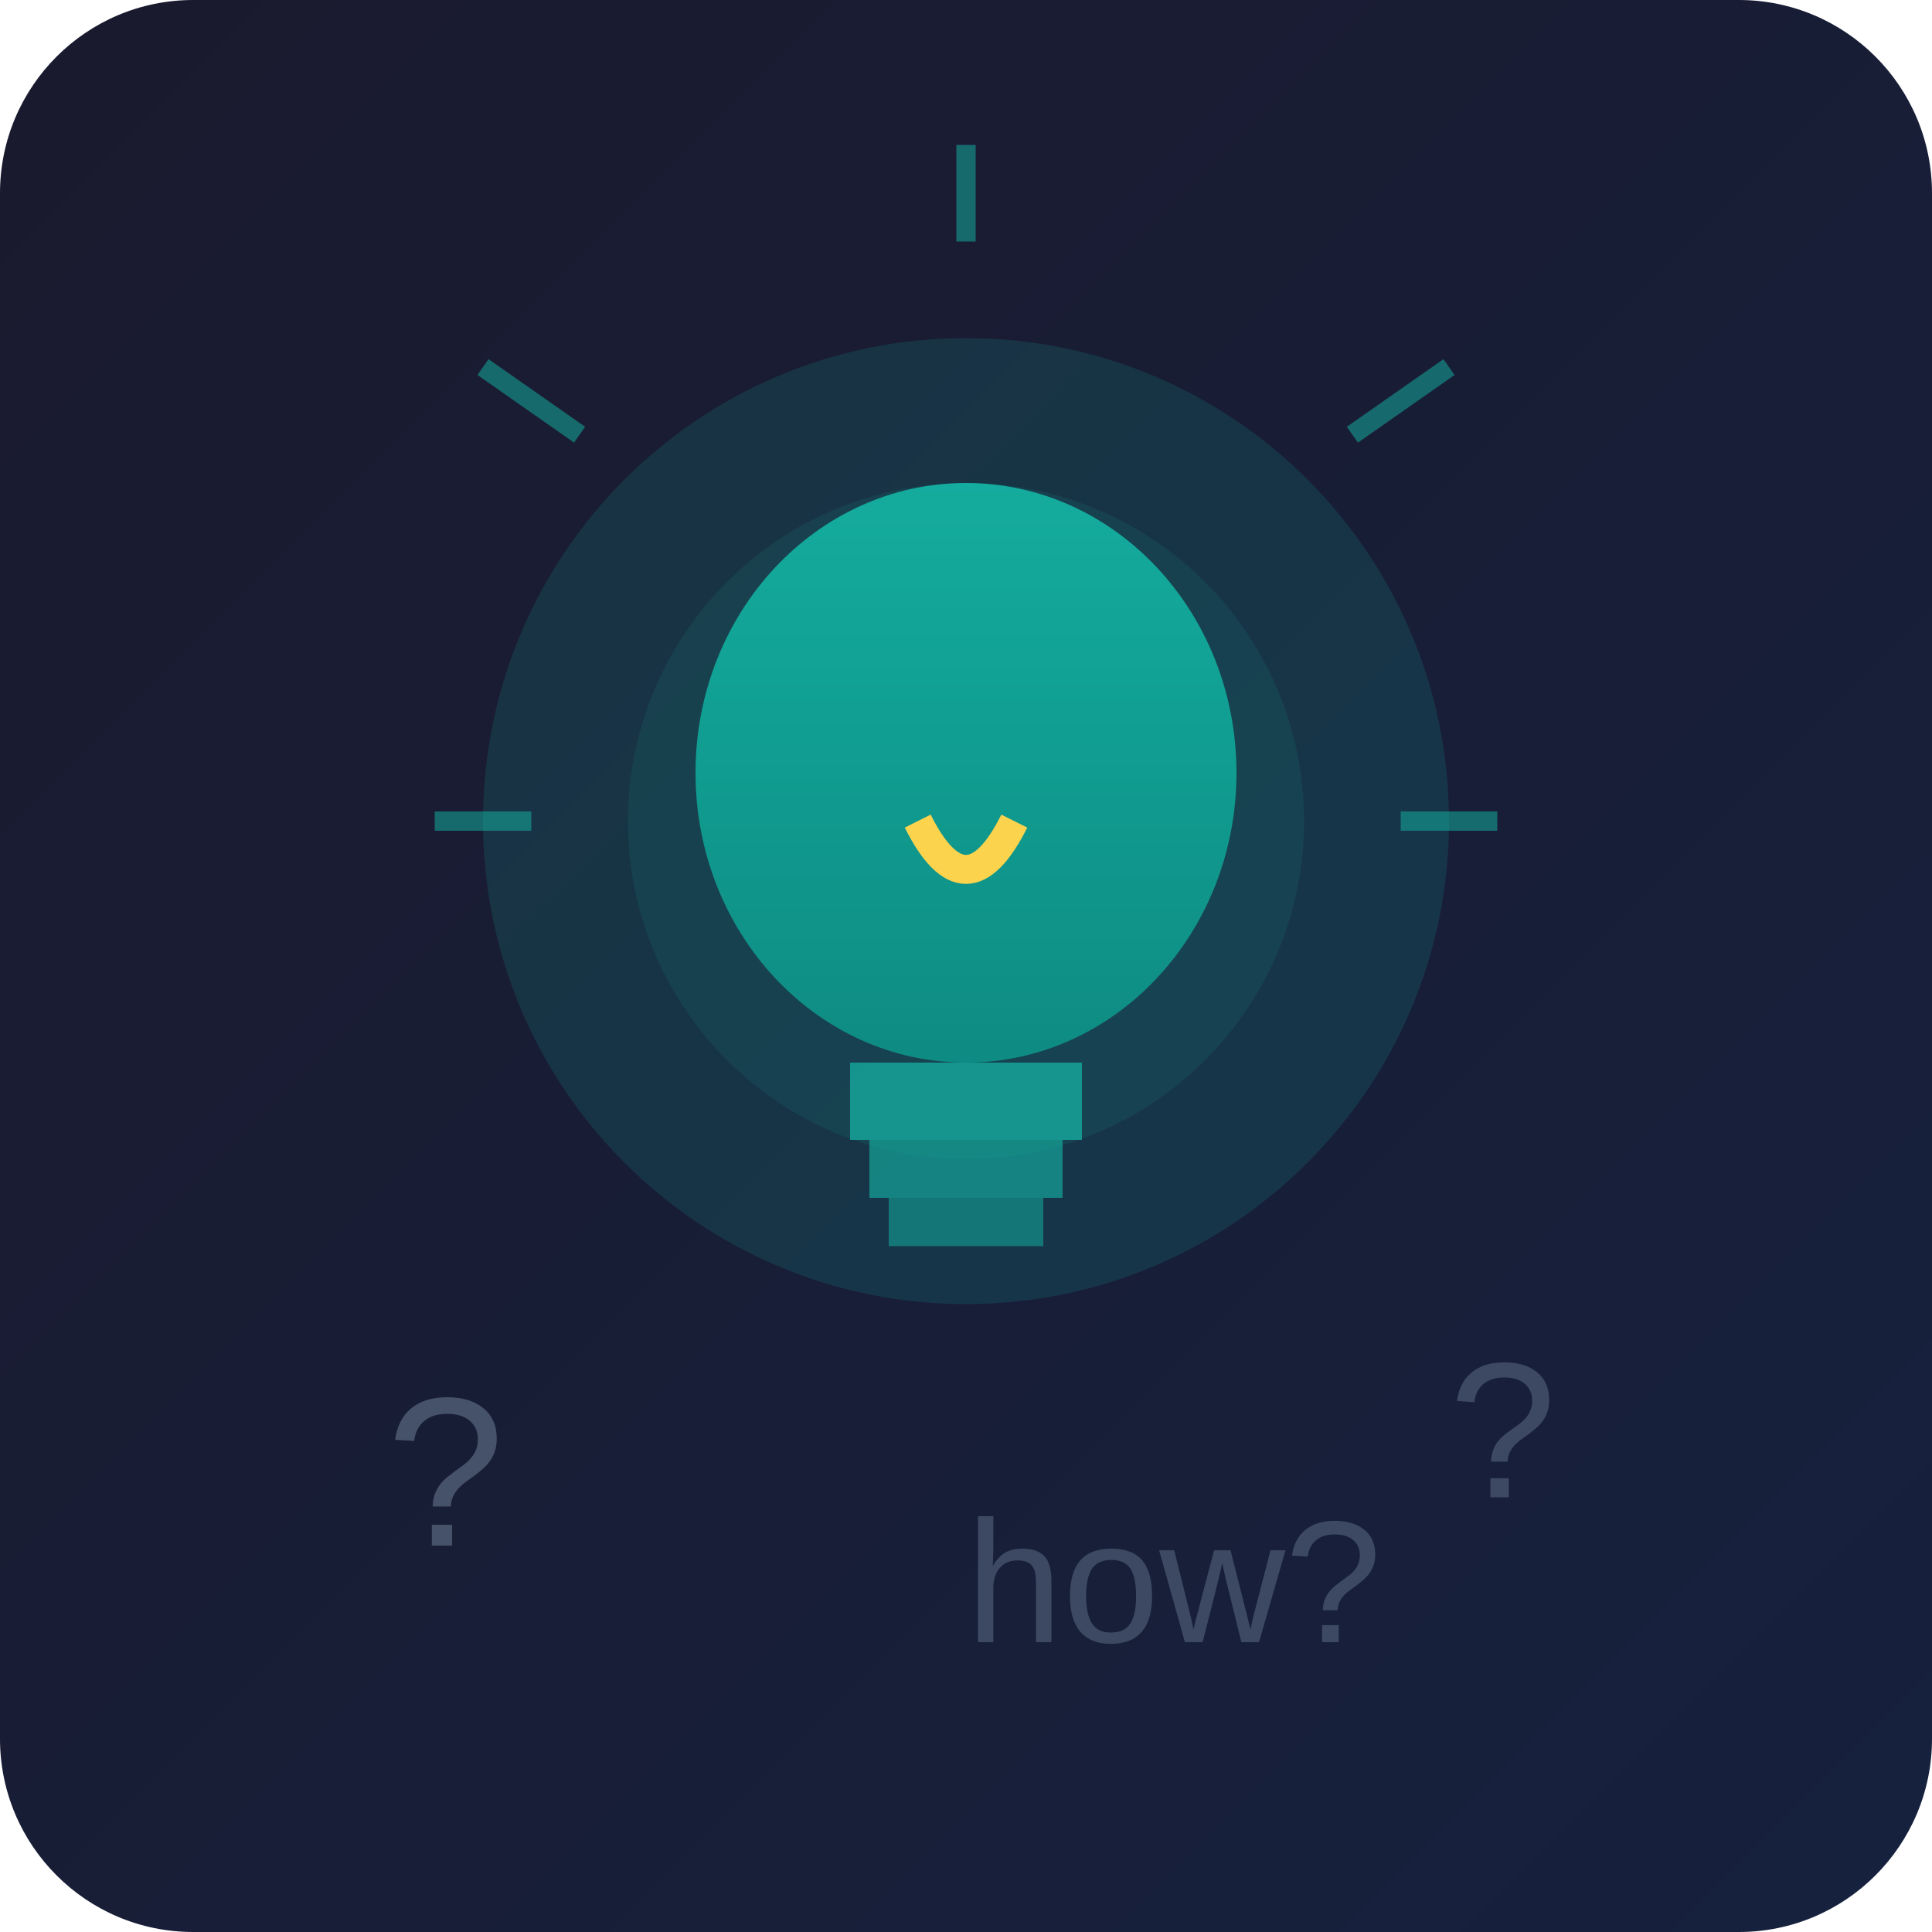
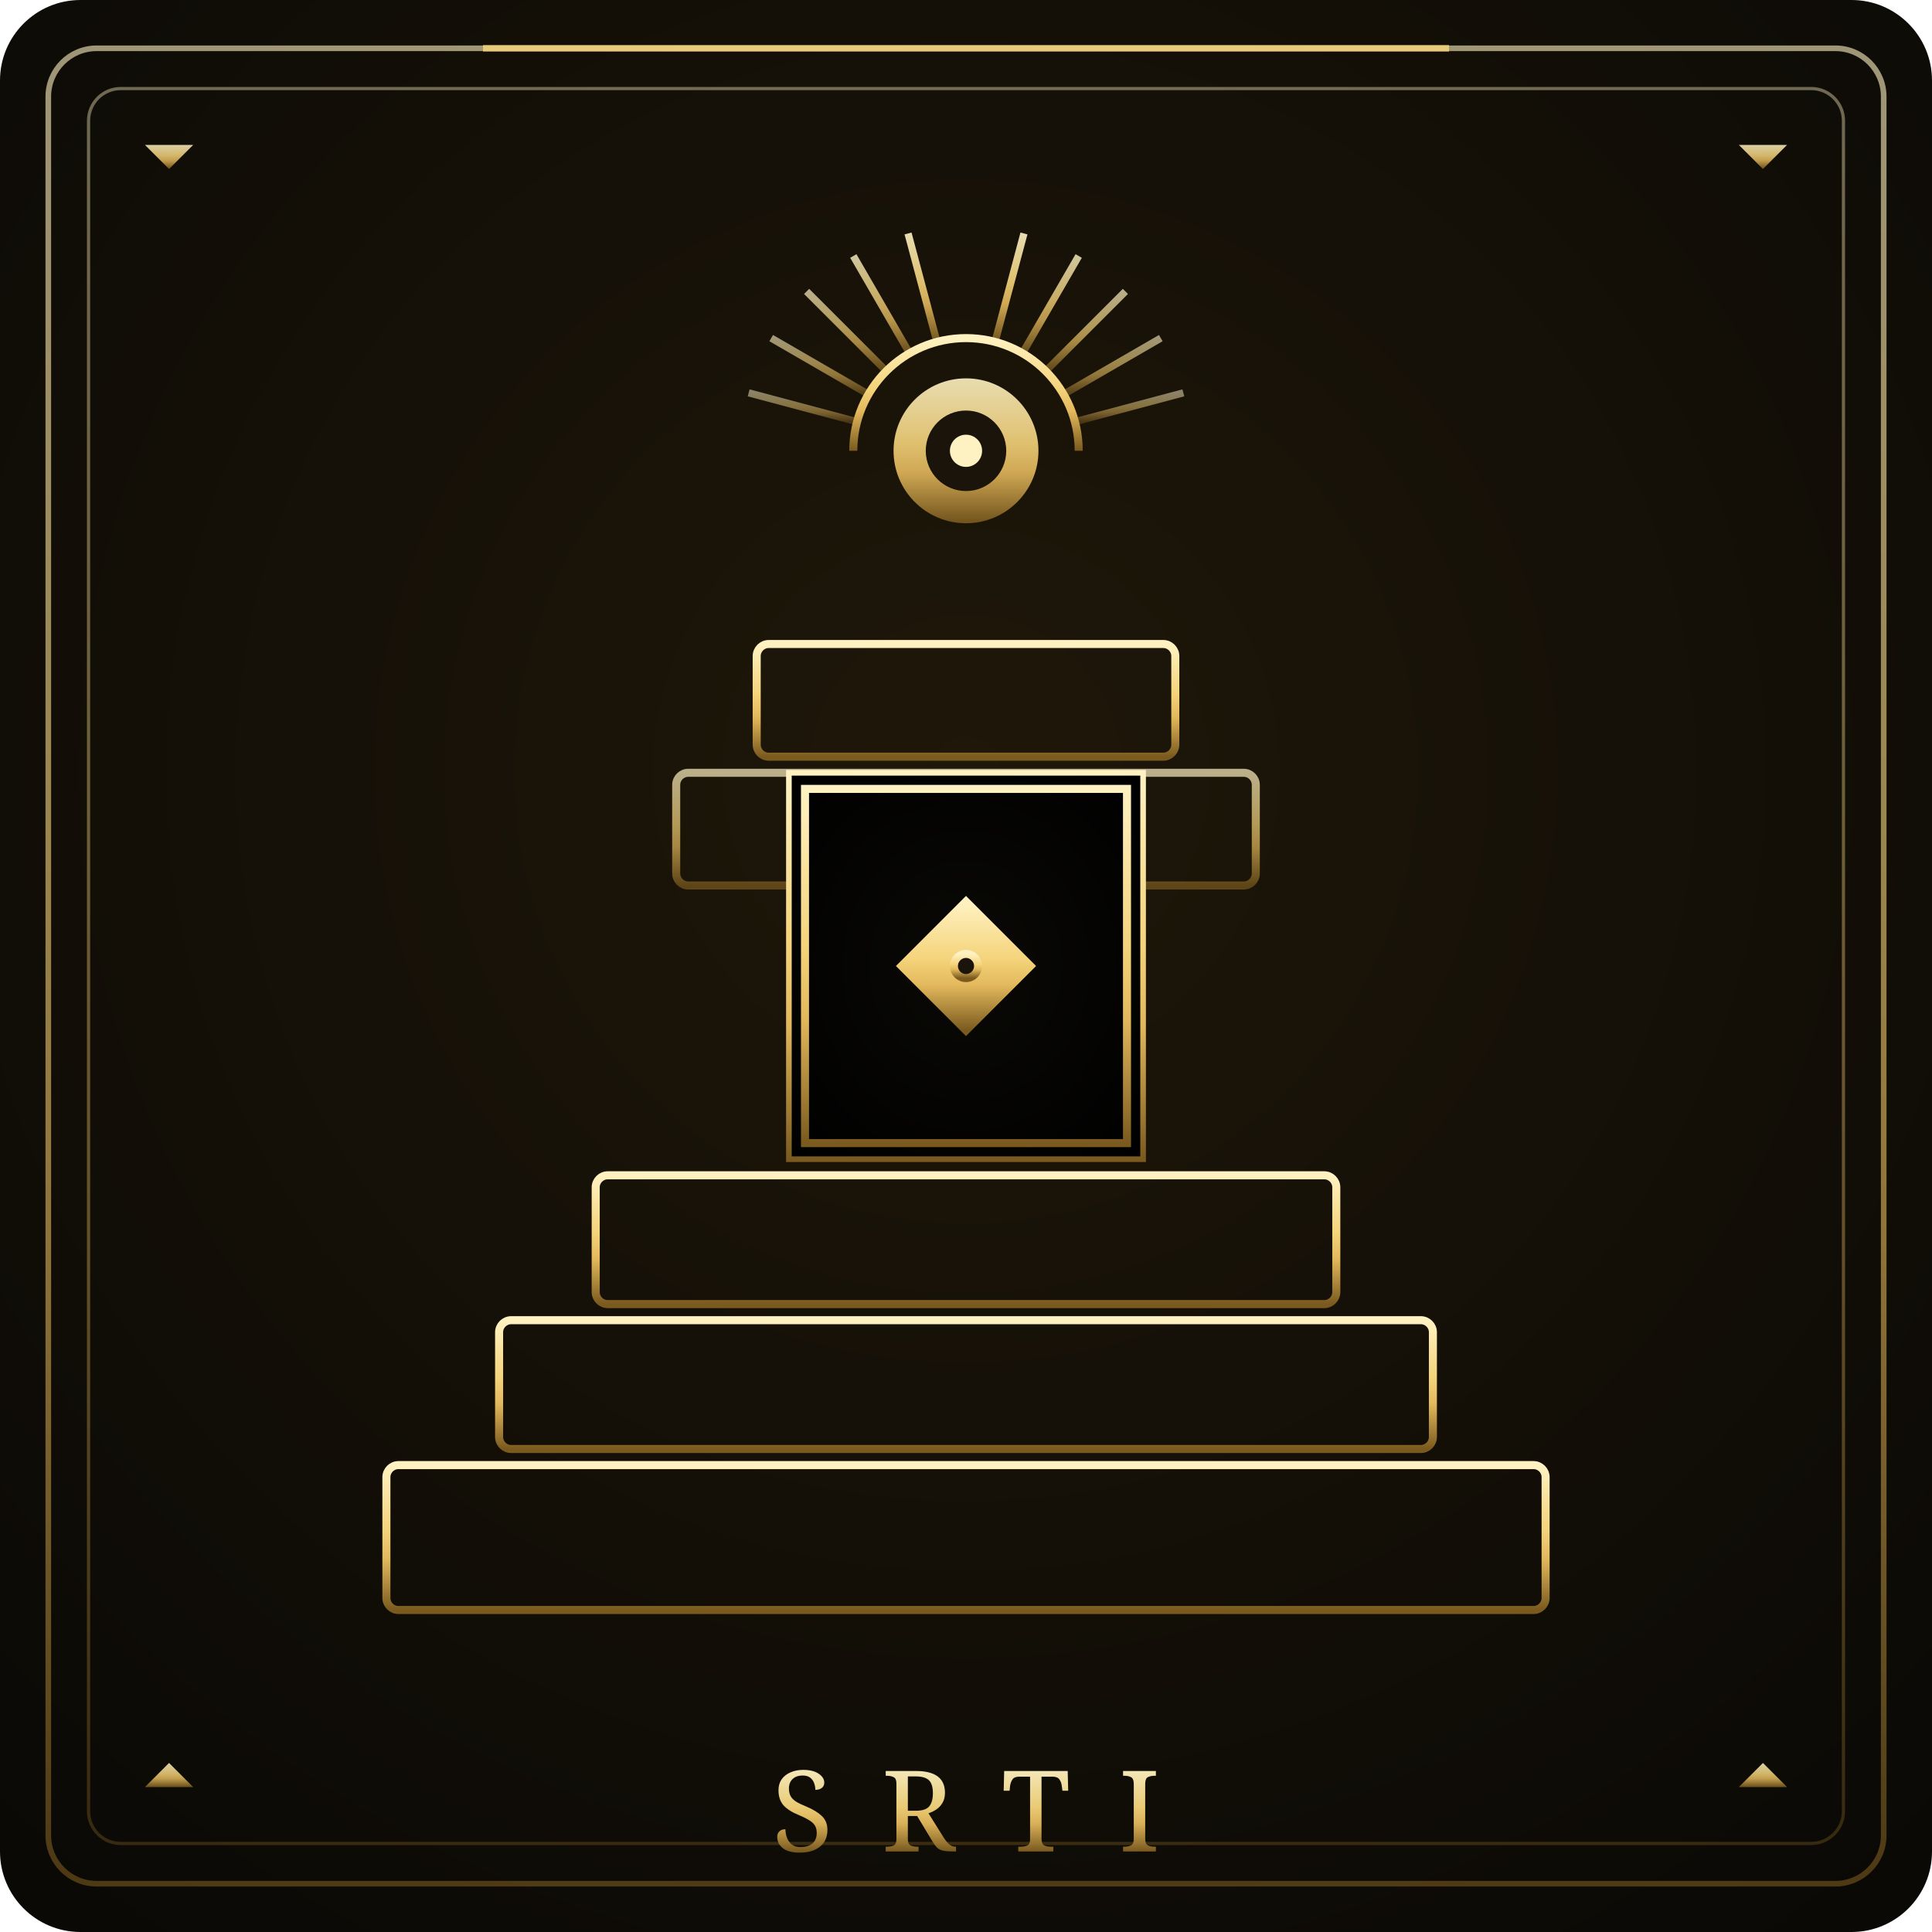
- <svg xmlns="http://www.w3.org/2000/svg" viewBox="0 0 200 200">
+ <svg xmlns="http://www.w3.org/2000/svg" viewBox="0 0 240 240">
  <defs>
-     <linearGradient id="bg-srti" x1="0%" y1="0%" x2="100%" y2="100%">
-       <stop offset="0%" style="stop-color:#1a1a2e" />
-       <stop offset="100%" style="stop-color:#16213e" />
+     <linearGradient id="g" x1="0" y1="0" x2="0" y2="1">
+       <stop offset="0" stop-color="#FFF2C2" />
+       <stop offset="0.45" stop-color="#F4D37A" />
+       <stop offset="0.65" stop-color="#E3B85C" />
+       <stop offset="1" stop-color="#7A5A1E" />
    </linearGradient>
-     <linearGradient id="glow-srti" x1="0%" y1="0%" x2="0%" y2="100%">
-       <stop offset="0%" style="stop-color:#14B8A6" />
-       <stop offset="100%" style="stop-color:#0D9488" />
-     </linearGradient>
+     <radialGradient id="bg" cx="0.5" cy="0.4" r="0.75">
+       <stop offset="0" stop-color="#1F1709" />
+       <stop offset="1" stop-color="#0A0906" />
+     </radialGradient>
+     <radialGradient id="bgInner" cx="0.5" cy="0.5" r="0.7">
+       <stop offset="0" stop-color="#0A0906" />
+       <stop offset="1" stop-color="#000000" />
+     </radialGradient>
  </defs>
-   <rect width="200" height="200" fill="url(#bg-srti)" rx="20" />
-   <circle cx="100" cy="85" r="50" fill="#14B8A6" opacity="0.15" />
-   <circle cx="100" cy="85" r="35" fill="#14B8A6" opacity="0.1" />
-   <g transform="translate(70, 45)">
-     <ellipse cx="30" cy="35" rx="28" ry="30" fill="url(#glow-srti)" opacity="0.9" />
-     <rect x="18" y="65" width="24" height="8" fill="#14B8A6" opacity="0.7" />
-     <rect x="20" y="73" width="20" height="6" fill="#14B8A6" opacity="0.6" />
-     <rect x="22" y="79" width="16" height="5" fill="#14B8A6" opacity="0.5" />
-     <path d="M25,40 Q30,50 35,40" stroke="#FCD34D" stroke-width="3" fill="none" />
+   <rect width="240" height="240" rx="10" fill="url(#bg)" />
+   <rect x="6" y="6" width="228" height="228" rx="6" fill="none" stroke="url(#g)" stroke-width="0.7" opacity="0.6" />
+   <rect x="11" y="11" width="218" height="218" rx="4" fill="none" stroke="url(#g)" stroke-width="0.4" opacity="0.4" />
+   <line x1="60" y1="6" x2="180" y2="6" stroke="#F4D37A" stroke-width="0.8" opacity="0.85" />
+   <g fill="url(#g)" opacity="0.85">
+     <path d="M 18 18 L 24 18 L 21 21 Z" />
+     <path d="M 222 18 L 216 18 L 219 21 Z" />
+     <path d="M 18 222 L 24 222 L 21 219 Z" />
+     <path d="M 222 222 L 216 222 L 219 219 Z" />
  </g>
-   <g stroke="#14B8A6" stroke-width="2" opacity="0.5">
-     <line x1="100" y1="25" x2="100" y2="15" />
-     <line x1="140" y1="45" x2="150" y2="38" />
-     <line x1="60" y1="45" x2="50" y2="38" />
-     <line x1="145" y1="85" x2="155" y2="85" />
-     <line x1="55" y1="85" x2="45" y2="85" />
+   <g transform="translate(120 56)">
+     <line x1="-14.0" y1="-0.0" x2="-28.0" y2="-0.0" stroke="url(#g)" stroke-width="0.9" opacity="0.40" />
+     <line x1="-13.5" y1="-3.6" x2="-27.0" y2="-7.2" stroke="url(#g)" stroke-width="0.9" opacity="0.50" />
+     <line x1="-12.1" y1="-7.0" x2="-24.2" y2="-14.0" stroke="url(#g)" stroke-width="0.9" opacity="0.60" />
+     <line x1="-9.9" y1="-9.9" x2="-19.8" y2="-19.8" stroke="url(#g)" stroke-width="0.9" opacity="0.70" />
+     <line x1="-7.0" y1="-12.1" x2="-14.0" y2="-24.2" stroke="url(#g)" stroke-width="0.9" opacity="0.80" />
+     <line x1="-3.6" y1="-13.5" x2="-7.2" y2="-27.0" stroke="url(#g)" stroke-width="0.9" opacity="0.90" />
+     <line x1="0.0" y1="-14.0" x2="0.0" y2="-28.0" stroke="url(#g)" stroke-width="0.9" opacity="1.00" />
+     <line x1="3.6" y1="-13.5" x2="7.2" y2="-27.0" stroke="url(#g)" stroke-width="0.9" opacity="0.90" />
+     <line x1="7.0" y1="-12.1" x2="14.0" y2="-24.2" stroke="url(#g)" stroke-width="0.9" opacity="0.80" />
+     <line x1="9.9" y1="-9.9" x2="19.8" y2="-19.8" stroke="url(#g)" stroke-width="0.9" opacity="0.70" />
+     <line x1="12.1" y1="-7.0" x2="24.2" y2="-14.0" stroke="url(#g)" stroke-width="0.9" opacity="0.60" />
+     <line x1="13.5" y1="-3.6" x2="27.0" y2="-7.2" stroke="url(#g)" stroke-width="0.9" opacity="0.50" />
+     <line x1="14.0" y1="0.0" x2="28.0" y2="0.0" stroke="url(#g)" stroke-width="0.9" opacity="0.40" />
+     <path d="M -14 0 A 14 14 0 0 1 14 0" fill="none" stroke="url(#g)" stroke-width="1" />
+     <circle r="9" fill="url(#g)" opacity="0.9" />
+     <circle r="5" fill="#1A140A" />
+     <circle r="2" fill="#FFF2C2" />
  </g>
-   <text x="40" y="160" font-family="Arial" font-size="22" fill="#64748B" opacity="0.6">?</text>
-   <text x="100" y="170" font-family="Arial" font-size="18" fill="#64748B" opacity="0.5">how?</text>
-   <text x="150" y="155" font-family="Arial" font-size="20" fill="#64748B" opacity="0.5">?</text>
+   <g transform="translate(120 0)" stroke="url(#g)" fill="none" stroke-width="1">
+     <rect x="-26" y="80" width="52" height="14" rx="1.5" />
+     <rect x="-36" y="96" width="72" height="14" rx="1.5" opacity="0.7" />
+     <rect x="-22" y="96" width="44" height="48" fill="url(#bgInner)" stroke="url(#g)" stroke-width="0.7" />
+     <rect x="-20" y="98" width="40" height="44" fill="none" />
+     <line x1="-16" y1="108" x2="16" y2="108" stroke="url(#g)" stroke-width="0.4" opacity="0.55" />
+     <line x1="-16" y1="120" x2="16" y2="120" stroke="url(#g)" stroke-width="0.4" opacity="0.55" />
+     <line x1="-16" y1="132" x2="16" y2="132" stroke="url(#g)" stroke-width="0.4" opacity="0.55" />
+     <g transform="translate(0 120)">
+       <path d="M 0 -8 L 8 0 L 0 8 L -8 0 Z" fill="url(#g)" />
+       <circle r="1.5" fill="#1A140A" />
+     </g>
+     <rect x="-46" y="146" width="92" height="16" rx="1.5" />
+     <rect x="-58" y="164" width="116" height="16" rx="1.5" />
+     <rect x="-72" y="182" width="144" height="18" rx="1.5" />
+     <line x1="-50" y1="184" x2="-50" y2="198" opacity="0.5" />
+     <line x1="-30" y1="184" x2="-30" y2="198" opacity="0.5" />
+     <line x1="-10" y1="184" x2="-10" y2="198" opacity="0.5" />
+     <line x1="10" y1="184" x2="10" y2="198" opacity="0.5" />
+     <line x1="30" y1="184" x2="30" y2="198" opacity="0.5" />
+     <line x1="50" y1="184" x2="50" y2="198" opacity="0.5" />
+   </g>
+   <line x1="80" y1="216" x2="160" y2="216" stroke="url(#g)" stroke-width="0.4" opacity="0.5" />
+   <text x="120" y="230" text-anchor="middle" font-family="Limelight, serif" font-size="14" letter-spacing="6" fill="url(#g)" opacity="0.95">SRTI</text>
</svg>
